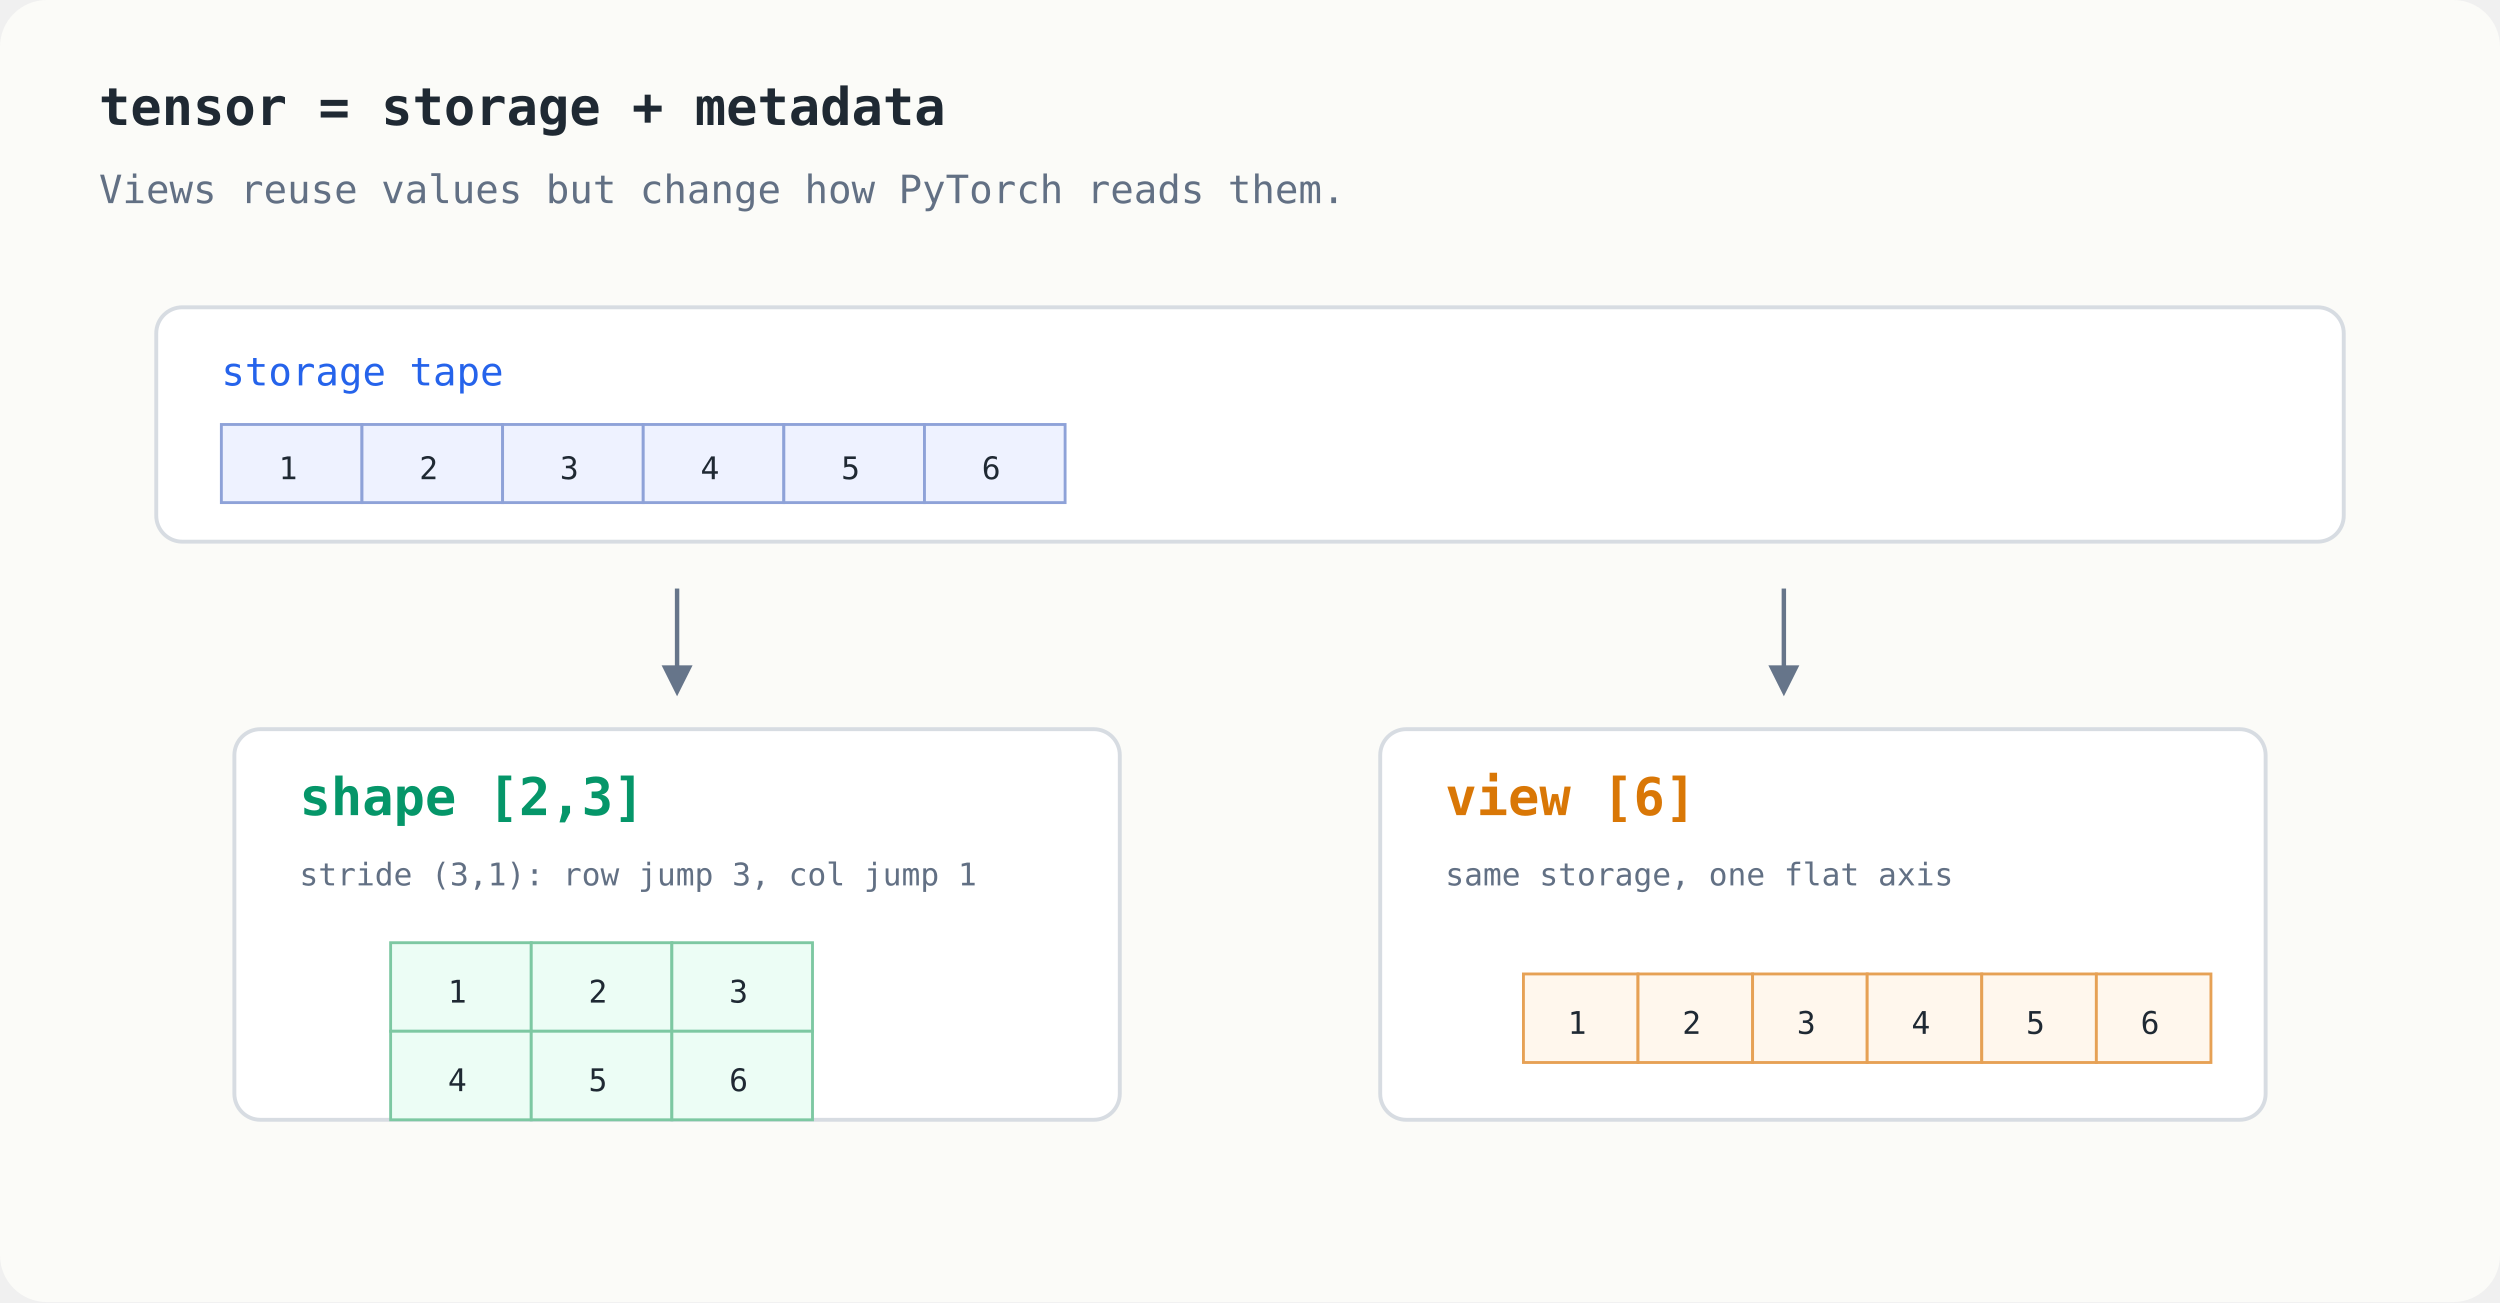
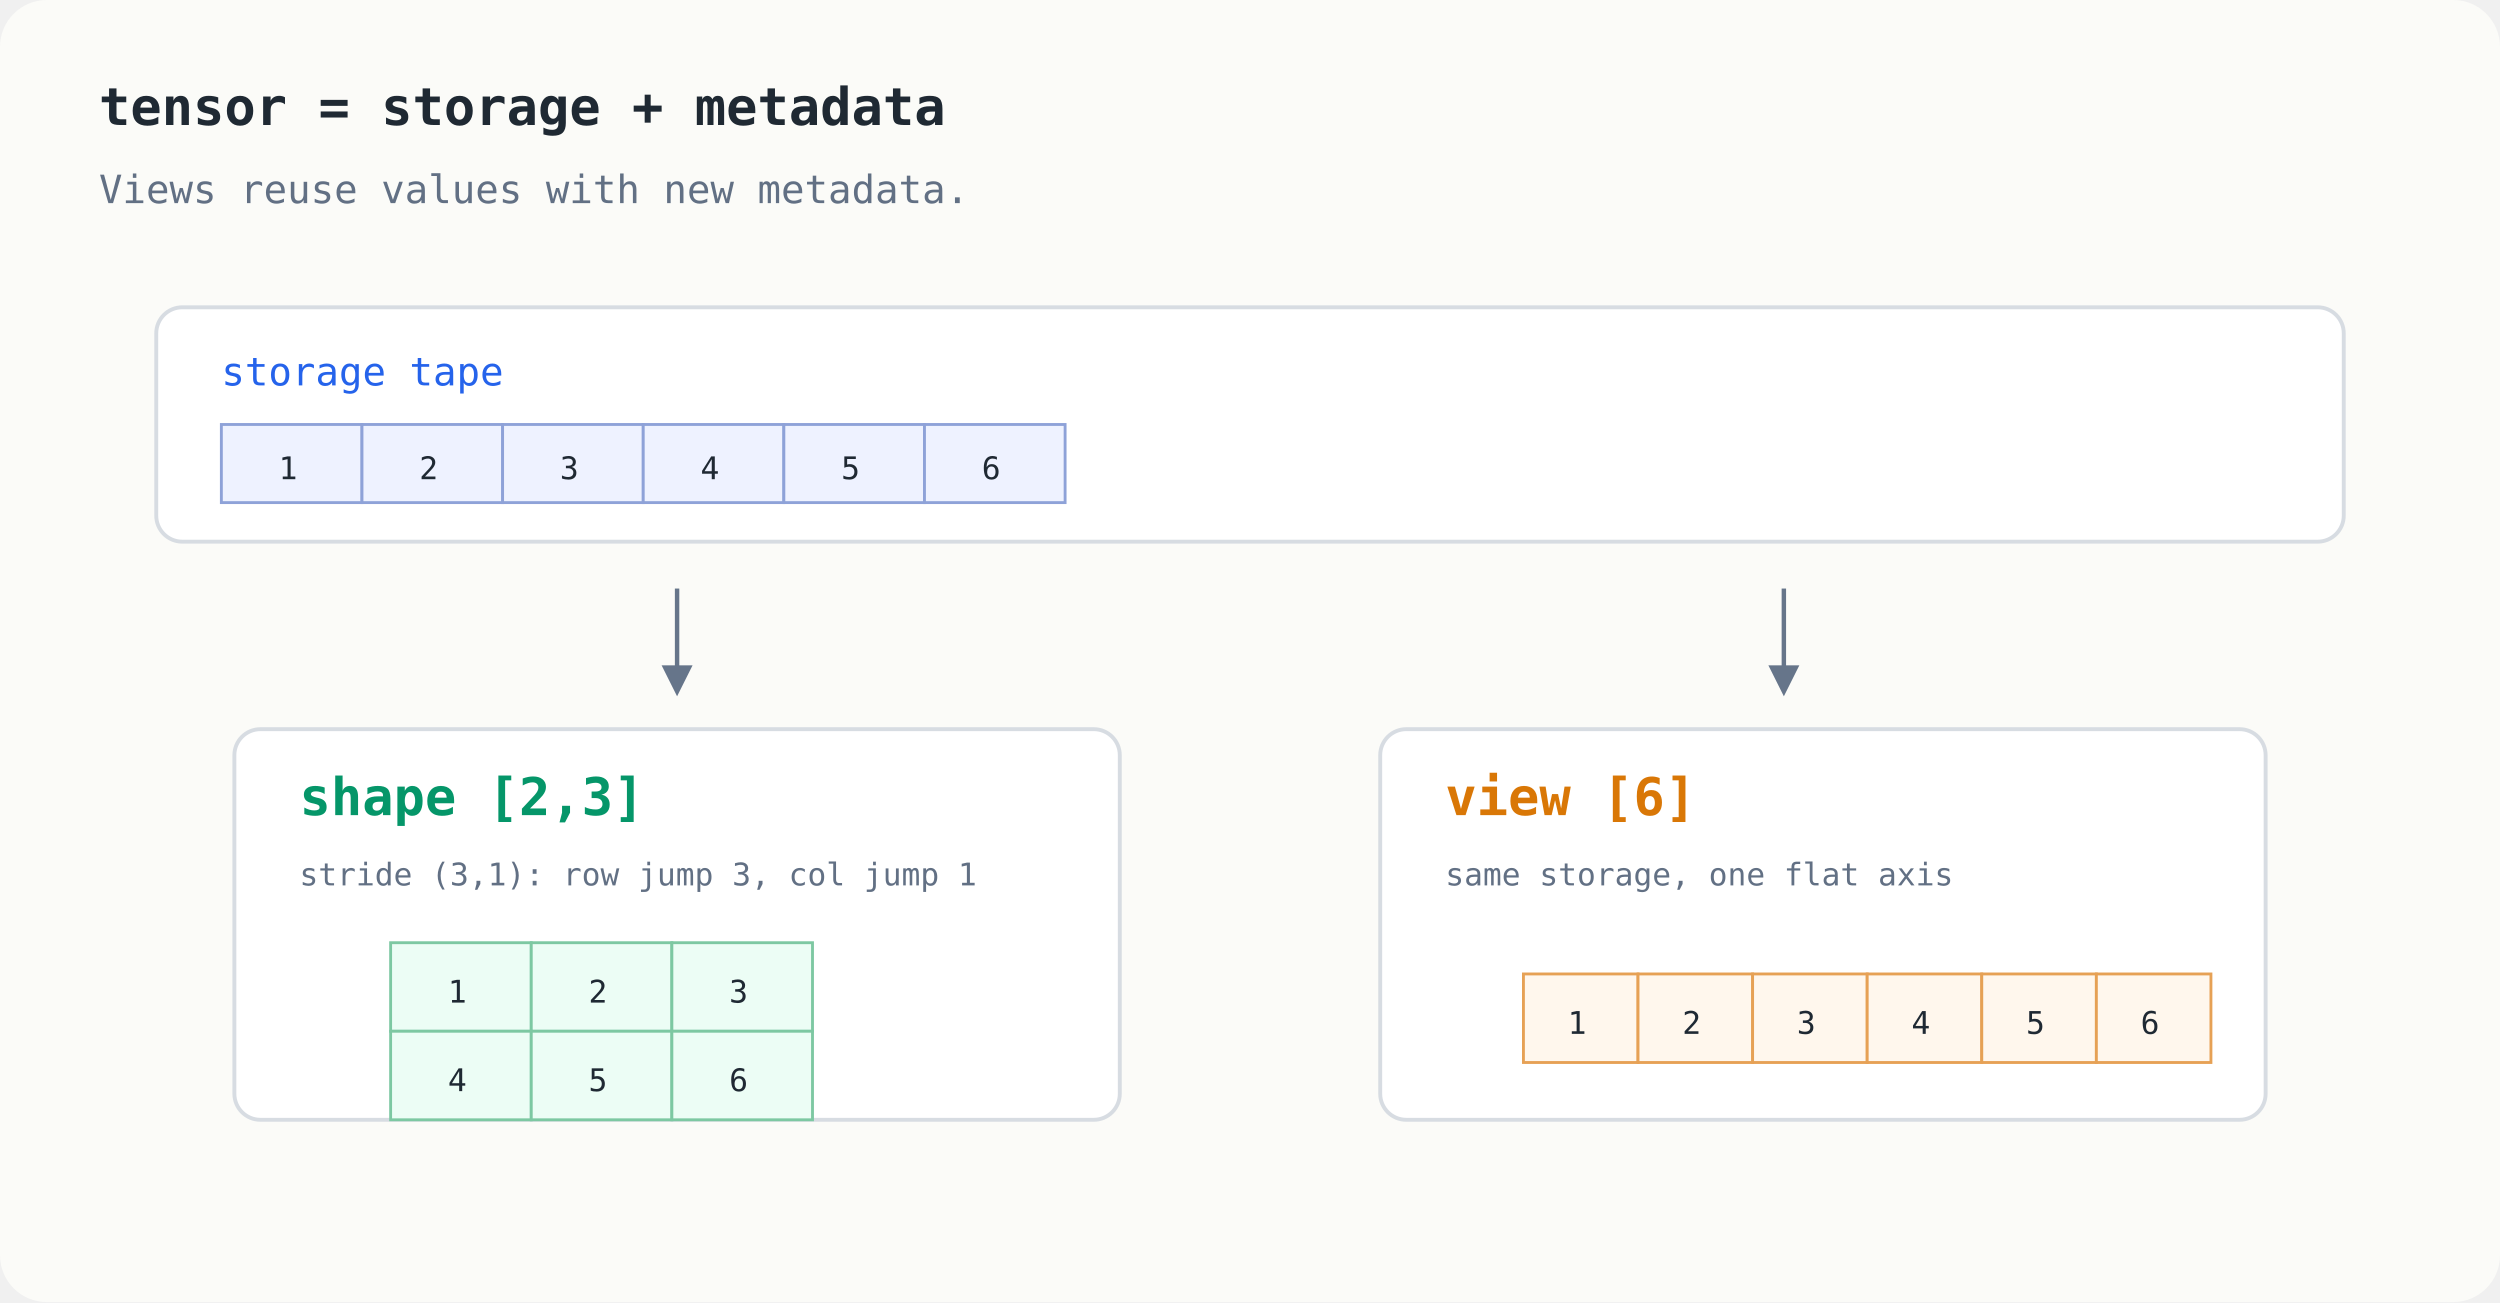
<svg xmlns="http://www.w3.org/2000/svg" viewBox="0 0 960 500" role="img" aria-labelledby="title desc">
  <defs>
    <style>
      .bg { fill: #fbfbf8; }
      .panel { fill: #fff; stroke: #d7dce2; stroke-width: 1.5; }
      .ink { fill: #1f2933; }
      .muted { fill: #627084; }
      .blue { fill: #2563eb; }
      .green { fill: #059669; }
      .orange { fill: #d97706; }
      .tape { fill: #eef2ff; stroke: #8ea2d8; stroke-width: 1.1; }
      .mat { fill: #ecfdf5; stroke: #7dc8a2; stroke-width: 1.1; }
      .flat { fill: #fff7ed; stroke: #e6a155; stroke-width: 1.1; }
      .line { stroke: #66758a; stroke-width: 1.7; fill: none; marker-end: url(#arrow); }
      .label { font: 700 20px ui-monospace, SFMono-Regular, Menlo, Consolas, monospace; }
      .text { font: 500 15px ui-monospace, SFMono-Regular, Menlo, Consolas, monospace; }
      .small { font: 500 12px ui-monospace, SFMono-Regular, Menlo, Consolas, monospace; }
    </style>
    <marker id="arrow" viewBox="0 0 10 10" refX="8" refY="5" markerWidth="7" markerHeight="7" orient="auto">
      <path d="M 0 0 L 10 5 L 0 10 z" fill="#66758a" />
    </marker>
  </defs>
  <rect class="bg" width="960" height="500" rx="18" />
  <text x="38" y="48" class="label ink">tensor = storage + metadata</text>
-   <text x="38" y="78" class="text muted">Views reuse values but change how PyTorch reads them.</text>
+   <text x="38" y="78" class="text muted">Views reuse values with new metadata.</text>
  <rect x="60" y="118" width="840" height="90" rx="10" class="panel" />
  <text x="85" y="148" class="text blue">storage tape</text>
  <g transform="translate(85 163)">
    <rect x="0" y="0" width="54" height="30" class="tape" />
    <text x="22" y="21" class="small ink">1</text>
    <rect x="54" y="0" width="54" height="30" class="tape" />
    <text x="76" y="21" class="small ink">2</text>
    <rect x="108" y="0" width="54" height="30" class="tape" />
    <text x="130" y="21" class="small ink">3</text>
    <rect x="162" y="0" width="54" height="30" class="tape" />
    <text x="184" y="21" class="small ink">4</text>
    <rect x="216" y="0" width="54" height="30" class="tape" />
    <text x="238" y="21" class="small ink">5</text>
    <rect x="270" y="0" width="54" height="30" class="tape" />
    <text x="292" y="21" class="small ink">6</text>
  </g>
  <path d="M260 226 L260 265" class="line" />
  <path d="M685 226 L685 265" class="line" />
  <rect x="90" y="280" width="340" height="150" rx="10" class="panel" />
  <text x="115" y="313" class="label green">shape [2,3]</text>
  <text x="115" y="340" class="small muted">stride (3,1): row jump 3, col jump 1</text>
  <g transform="translate(150 362)">
    <rect x="0" y="0" width="54" height="34" class="mat" />
    <text x="22" y="23" class="small ink">1</text>
    <rect x="54" y="0" width="54" height="34" class="mat" />
    <text x="76" y="23" class="small ink">2</text>
    <rect x="108" y="0" width="54" height="34" class="mat" />
    <text x="130" y="23" class="small ink">3</text>
    <rect x="0" y="34" width="54" height="34" class="mat" />
    <text x="22" y="57" class="small ink">4</text>
    <rect x="54" y="34" width="54" height="34" class="mat" />
    <text x="76" y="57" class="small ink">5</text>
    <rect x="108" y="34" width="54" height="34" class="mat" />
    <text x="130" y="57" class="small ink">6</text>
  </g>
  <rect x="530" y="280" width="340" height="150" rx="10" class="panel" />
  <text x="555" y="313" class="label orange">view [6]</text>
  <text x="555" y="340" class="small muted">same storage, one flat axis</text>
  <g transform="translate(585 374)">
    <rect x="0" y="0" width="44" height="34" class="flat" />
    <text x="17" y="23" class="small ink">1</text>
    <rect x="44" y="0" width="44" height="34" class="flat" />
    <text x="61" y="23" class="small ink">2</text>
    <rect x="88" y="0" width="44" height="34" class="flat" />
    <text x="105" y="23" class="small ink">3</text>
    <rect x="132" y="0" width="44" height="34" class="flat" />
    <text x="149" y="23" class="small ink">4</text>
    <rect x="176" y="0" width="44" height="34" class="flat" />
    <text x="193" y="23" class="small ink">5</text>
    <rect x="220" y="0" width="44" height="34" class="flat" />
    <text x="237" y="23" class="small ink">6</text>
  </g>
</svg>
